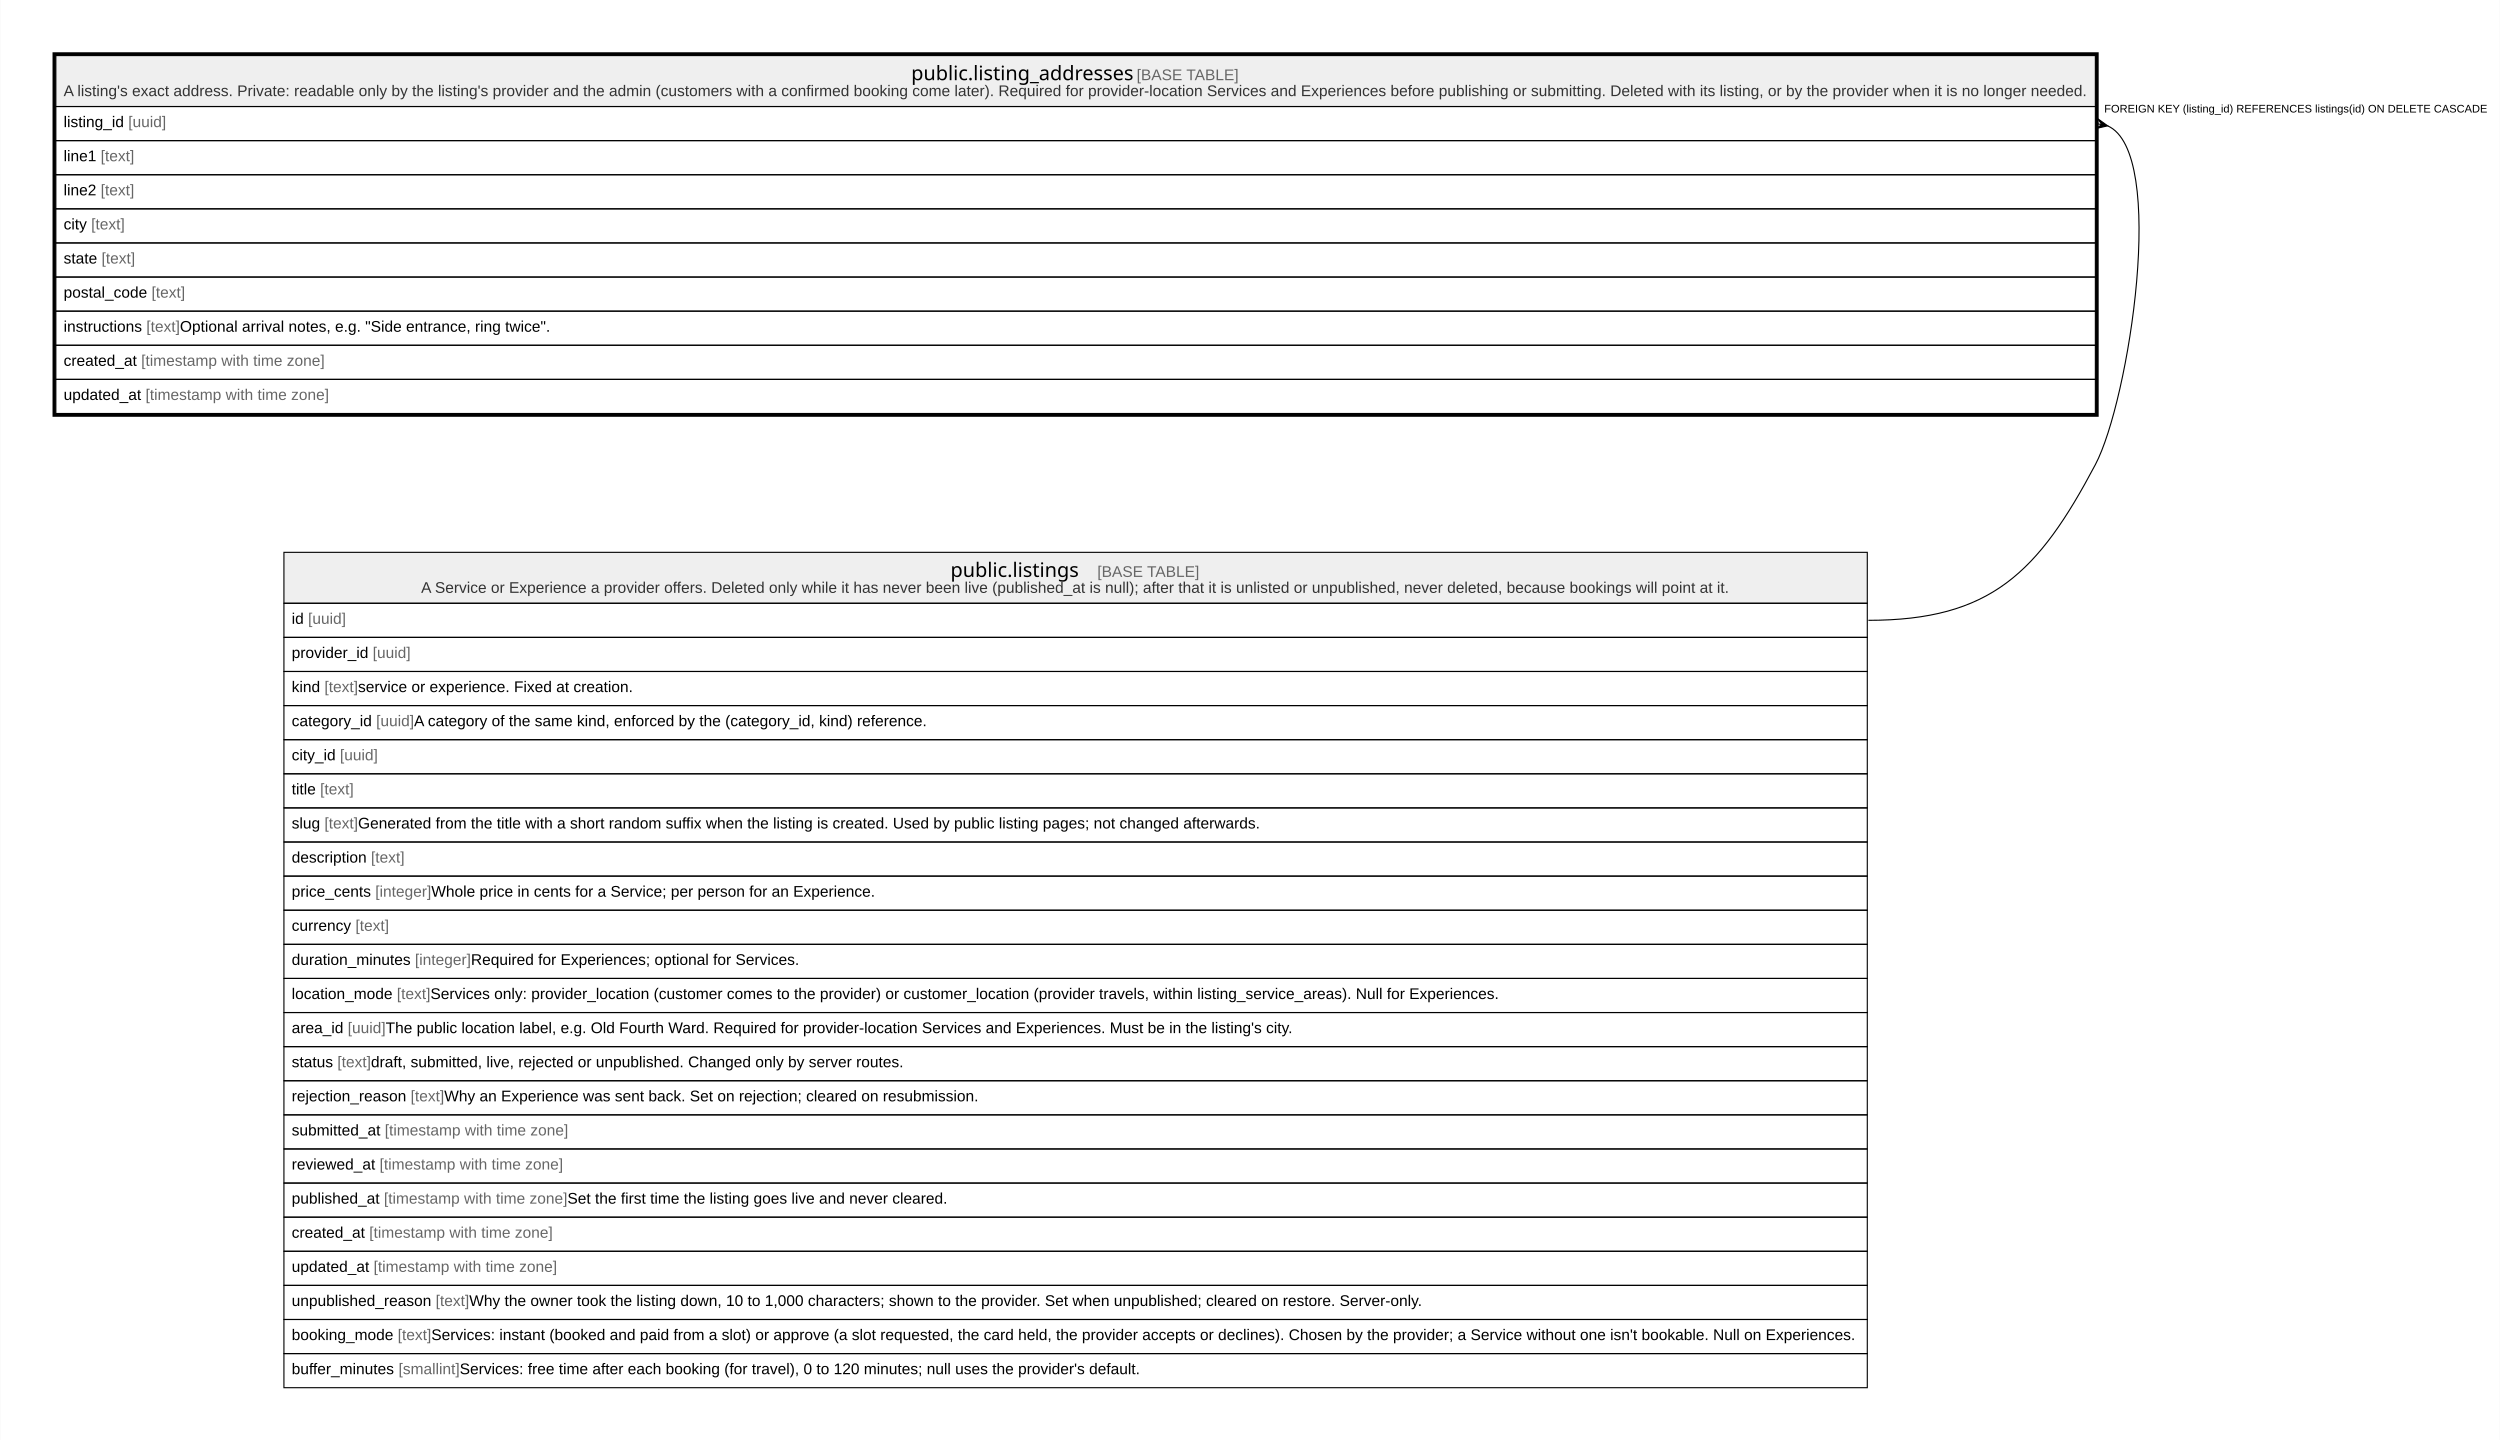
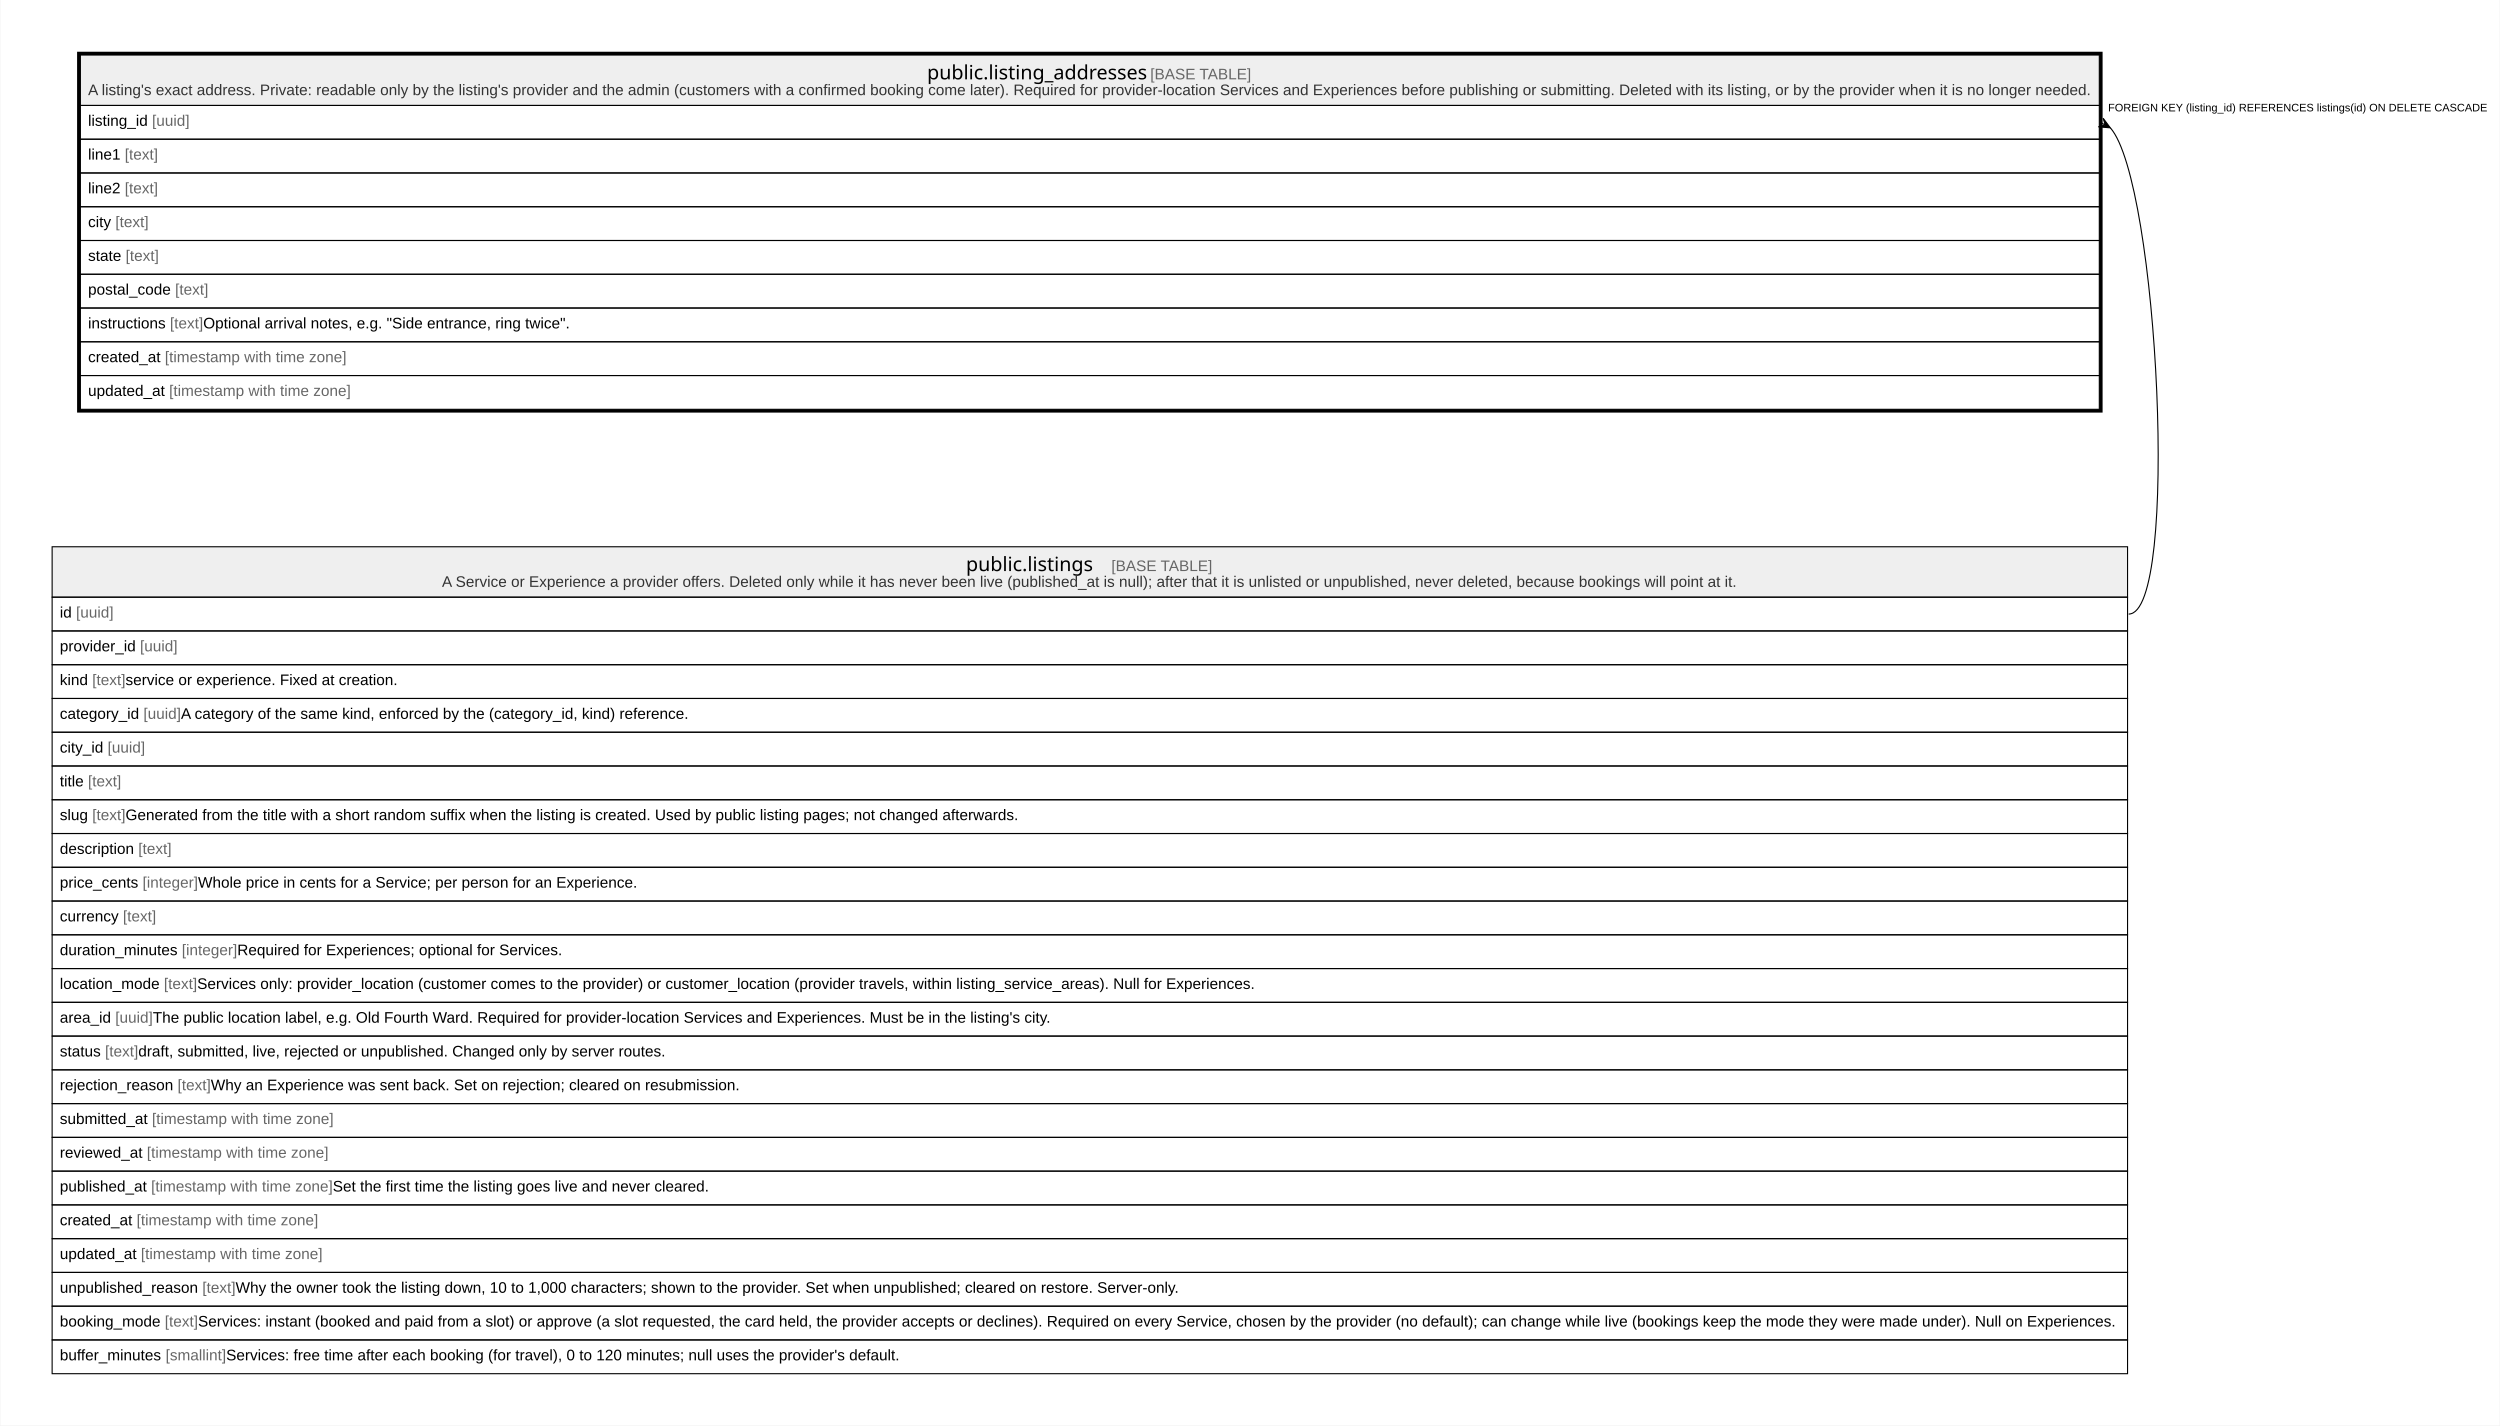
- <svg xmlns="http://www.w3.org/2000/svg" width="2257pt" height="1300pt" viewBox="0.00 0.00 2257.22 1300.40">
+ <svg xmlns="http://www.w3.org/2000/svg" width="2280pt" height="1300pt" viewBox="0.00 0.00 2279.99 1300.40">
  <g id="graph0" class="graph" transform="scale(1 1) rotate(0) translate(4 1296.4)">
-     <polygon fill="white" stroke="none" points="-4,4 -4,-1296.4 2253.22,-1296.4 2253.22,4 -4,4" />
+     <polygon fill="white" stroke="none" points="-4,4 -4,-1296.4 2275.99,-1296.4 2275.99,4 -4,4" />
    <g id="node1" class="node">
-       <polygon fill="#efefef" stroke="none" points="46.2,-1200.2 46.2,-1246.2 1888.03,-1246.2 1888.03,-1200.2 46.2,-1200.2" />
-       <polygon fill="none" stroke="black" points="46.2,-1200.2 46.2,-1246.2 1888.03,-1246.2 1888.03,-1200.2 46.2,-1200.2" />
-       <text text-anchor="start" x="818.63" y="-1224" font-family="Arial Bold" font-size="18.00">public.listing_addresses</text>
-       <text text-anchor="start" x="991.11" y="-1224" font-family="Arial" font-size="14.00">    </text>
-       <text text-anchor="start" x="1022.23" y="-1224" font-family="Arial" font-size="14.00" fill="#666666">[BASE TABLE]</text>
-       <text text-anchor="start" x="53.2" y="-1209.6" font-family="Arial" font-size="14.00" fill="#333333">A listing's exact address. Private: readable only by the listing's provider and the admin (customers with a confirmed booking come later). Required for provider-location Services and Experiences before publishing or submitting. Deleted with its listing, or by the provider when it is no longer needed.</text>
-       <polygon fill="none" stroke="black" points="46.2,-1169.4 46.2,-1200.2 1888.03,-1200.2 1888.03,-1169.4 46.2,-1169.4" />
-       <text text-anchor="start" x="53.2" y="-1181.6" font-family="Arial" font-size="14.00">listing_id </text>
-       <text text-anchor="start" x="111.57" y="-1181.6" font-family="Arial" font-size="14.00" fill="#666666">[uuid]</text>
-       <polygon fill="none" stroke="black" points="46.2,-1138.6 46.2,-1169.4 1888.03,-1169.4 1888.03,-1138.6 46.2,-1138.6" />
-       <text text-anchor="start" x="53.2" y="-1150.8" font-family="Arial" font-size="14.00">line1 </text>
-       <text text-anchor="start" x="86.67" y="-1150.8" font-family="Arial" font-size="14.00" fill="#666666">[text]</text>
-       <polygon fill="none" stroke="black" points="46.2,-1107.8 46.2,-1138.6 1888.03,-1138.6 1888.03,-1107.8 46.2,-1107.8" />
-       <text text-anchor="start" x="53.2" y="-1120" font-family="Arial" font-size="14.00">line2 </text>
-       <text text-anchor="start" x="86.67" y="-1120" font-family="Arial" font-size="14.00" fill="#666666">[text]</text>
-       <polygon fill="none" stroke="black" points="46.2,-1077 46.2,-1107.8 1888.03,-1107.8 1888.03,-1077 46.2,-1077" />
-       <text text-anchor="start" x="53.2" y="-1089.2" font-family="Arial" font-size="14.00">city </text>
-       <text text-anchor="start" x="78.09" y="-1089.2" font-family="Arial" font-size="14.00" fill="#666666">[text]</text>
-       <polygon fill="none" stroke="black" points="46.2,-1046.2 46.2,-1077 1888.03,-1077 1888.03,-1046.2 46.2,-1046.2" />
-       <text text-anchor="start" x="53.2" y="-1058.4" font-family="Arial" font-size="14.00">state </text>
-       <text text-anchor="start" x="87.44" y="-1058.4" font-family="Arial" font-size="14.00" fill="#666666">[text]</text>
-       <polygon fill="none" stroke="black" points="46.2,-1015.4 46.2,-1046.2 1888.03,-1046.2 1888.03,-1015.4 46.2,-1015.4" />
-       <text text-anchor="start" x="53.2" y="-1027.6" font-family="Arial" font-size="14.00">postal_code </text>
-       <text text-anchor="start" x="132.59" y="-1027.6" font-family="Arial" font-size="14.00" fill="#666666">[text]</text>
-       <polygon fill="none" stroke="black" points="46.2,-984.6 46.2,-1015.4 1888.03,-1015.4 1888.03,-984.6 46.2,-984.6" />
-       <text text-anchor="start" x="53.2" y="-996.8" font-family="Arial" font-size="14.00">instructions </text>
-       <text text-anchor="start" x="127.9" y="-996.8" font-family="Arial" font-size="14.00" fill="#666666">[text]</text>
-       <text text-anchor="start" x="158.24" y="-996.8" font-family="Arial" font-size="14.00"> Optional arrival notes, e.g. "Side entrance, ring twice".</text>
-       <polygon fill="none" stroke="black" points="46.2,-953.8 46.2,-984.6 1888.03,-984.6 1888.03,-953.8 46.2,-953.8" />
-       <text text-anchor="start" x="53.2" y="-966" font-family="Arial" font-size="14.00">created_at </text>
-       <text text-anchor="start" x="123.25" y="-966" font-family="Arial" font-size="14.00" fill="#666666">[timestamp with time zone]</text>
-       <polygon fill="none" stroke="black" points="46.2,-923 46.2,-953.8 1888.03,-953.8 1888.03,-923 46.2,-923" />
-       <text text-anchor="start" x="53.2" y="-935.2" font-family="Arial" font-size="14.00">updated_at </text>
-       <text text-anchor="start" x="127.16" y="-935.2" font-family="Arial" font-size="14.00" fill="#666666">[timestamp with time zone]</text>
-       <polygon fill="none" stroke="black" stroke-width="3" points="44.7,-921.5 44.7,-1247.7 1889.53,-1247.7 1889.53,-921.5 44.7,-921.5" />
+       <polygon fill="#efefef" stroke="none" points="68.97,-1200.2 68.97,-1246.2 1910.8,-1246.2 1910.8,-1200.2 68.97,-1200.2" />
+       <polygon fill="none" stroke="black" points="68.97,-1200.2 68.97,-1246.2 1910.8,-1246.2 1910.8,-1200.2 68.97,-1200.2" />
+       <text text-anchor="start" x="841.4" y="-1224" font-family="Arial Bold" font-size="18.00">public.listing_addresses</text>
+       <text text-anchor="start" x="1013.88" y="-1224" font-family="Arial" font-size="14.00">    </text>
+       <text text-anchor="start" x="1045" y="-1224" font-family="Arial" font-size="14.00" fill="#666666">[BASE TABLE]</text>
+       <text text-anchor="start" x="75.97" y="-1209.6" font-family="Arial" font-size="14.00" fill="#333333">A listing's exact address. Private: readable only by the listing's provider and the admin (customers with a confirmed booking come later). Required for provider-location Services and Experiences before publishing or submitting. Deleted with its listing, or by the provider when it is no longer needed.</text>
+       <polygon fill="none" stroke="black" points="68.97,-1169.4 68.97,-1200.2 1910.8,-1200.2 1910.8,-1169.4 68.97,-1169.4" />
+       <text text-anchor="start" x="75.97" y="-1181.6" font-family="Arial" font-size="14.00">listing_id </text>
+       <text text-anchor="start" x="134.33" y="-1181.6" font-family="Arial" font-size="14.00" fill="#666666">[uuid]</text>
+       <polygon fill="none" stroke="black" points="68.97,-1138.6 68.97,-1169.4 1910.8,-1169.4 1910.8,-1138.6 68.97,-1138.6" />
+       <text text-anchor="start" x="75.97" y="-1150.8" font-family="Arial" font-size="14.00">line1 </text>
+       <text text-anchor="start" x="109.44" y="-1150.8" font-family="Arial" font-size="14.00" fill="#666666">[text]</text>
+       <polygon fill="none" stroke="black" points="68.97,-1107.8 68.97,-1138.6 1910.8,-1138.6 1910.8,-1107.8 68.97,-1107.8" />
+       <text text-anchor="start" x="75.97" y="-1120" font-family="Arial" font-size="14.00">line2 </text>
+       <text text-anchor="start" x="109.44" y="-1120" font-family="Arial" font-size="14.00" fill="#666666">[text]</text>
+       <polygon fill="none" stroke="black" points="68.97,-1077 68.97,-1107.8 1910.8,-1107.8 1910.8,-1077 68.97,-1077" />
+       <text text-anchor="start" x="75.97" y="-1089.2" font-family="Arial" font-size="14.00">city </text>
+       <text text-anchor="start" x="100.86" y="-1089.2" font-family="Arial" font-size="14.00" fill="#666666">[text]</text>
+       <polygon fill="none" stroke="black" points="68.97,-1046.2 68.97,-1077 1910.8,-1077 1910.8,-1046.2 68.97,-1046.2" />
+       <text text-anchor="start" x="75.97" y="-1058.4" font-family="Arial" font-size="14.00">state </text>
+       <text text-anchor="start" x="110.21" y="-1058.4" font-family="Arial" font-size="14.00" fill="#666666">[text]</text>
+       <polygon fill="none" stroke="black" points="68.97,-1015.4 68.97,-1046.2 1910.8,-1046.2 1910.8,-1015.4 68.97,-1015.4" />
+       <text text-anchor="start" x="75.97" y="-1027.6" font-family="Arial" font-size="14.00">postal_code </text>
+       <text text-anchor="start" x="155.36" y="-1027.6" font-family="Arial" font-size="14.00" fill="#666666">[text]</text>
+       <polygon fill="none" stroke="black" points="68.97,-984.6 68.97,-1015.4 1910.8,-1015.4 1910.8,-984.6 68.97,-984.6" />
+       <text text-anchor="start" x="75.97" y="-996.8" font-family="Arial" font-size="14.00">instructions </text>
+       <text text-anchor="start" x="150.66" y="-996.8" font-family="Arial" font-size="14.00" fill="#666666">[text]</text>
+       <text text-anchor="start" x="181.01" y="-996.8" font-family="Arial" font-size="14.00"> Optional arrival notes, e.g. "Side entrance, ring twice".</text>
+       <polygon fill="none" stroke="black" points="68.97,-953.8 68.97,-984.6 1910.8,-984.6 1910.8,-953.8 68.97,-953.8" />
+       <text text-anchor="start" x="75.97" y="-966" font-family="Arial" font-size="14.00">created_at </text>
+       <text text-anchor="start" x="146.02" y="-966" font-family="Arial" font-size="14.00" fill="#666666">[timestamp with time zone]</text>
+       <polygon fill="none" stroke="black" points="68.97,-923 68.97,-953.8 1910.8,-953.8 1910.8,-923 68.97,-923" />
+       <text text-anchor="start" x="75.97" y="-935.2" font-family="Arial" font-size="14.00">updated_at </text>
+       <text text-anchor="start" x="149.93" y="-935.2" font-family="Arial" font-size="14.00" fill="#666666">[timestamp with time zone]</text>
+       <polygon fill="none" stroke="black" stroke-width="3" points="67.47,-921.5 67.47,-1247.7 1912.3,-1247.7 1912.3,-921.5 67.47,-921.5" />
    </g>
    <g id="node2" class="node">
-       <polygon fill="#efefef" stroke="none" points="252.17,-751.6 252.17,-797.6 1682.07,-797.6 1682.07,-751.6 252.17,-751.6" />
-       <polygon fill="none" stroke="black" points="252.17,-751.6 252.17,-797.6 1682.07,-797.6 1682.07,-751.6 252.17,-751.6" />
-       <text text-anchor="start" x="854.12" y="-775.4" font-family="Arial Bold" font-size="18.00">public.listings</text>
-       <text text-anchor="start" x="955.62" y="-775.4" font-family="Arial" font-size="14.00">    </text>
-       <text text-anchor="start" x="986.74" y="-775.4" font-family="Arial" font-size="14.00" fill="#666666">[BASE TABLE]</text>
-       <text text-anchor="start" x="376.06" y="-761" font-family="Arial" font-size="14.00" fill="#333333">A Service or Experience a provider offers. Deleted only while it has never been live (published_at is null); after that it is unlisted or unpublished, never deleted, because bookings will point at it.</text>
-       <polygon fill="none" stroke="black" points="252.17,-720.8 252.17,-751.6 1682.07,-751.6 1682.07,-720.8 252.17,-720.8" />
-       <text text-anchor="start" x="259.17" y="-733" font-family="Arial" font-size="14.00">id </text>
-       <text text-anchor="start" x="273.95" y="-733" font-family="Arial" font-size="14.00" fill="#666666">[uuid]</text>
-       <polygon fill="none" stroke="black" points="252.17,-690 252.17,-720.8 1682.07,-720.8 1682.07,-690 252.17,-690" />
-       <text text-anchor="start" x="259.17" y="-702.2" font-family="Arial" font-size="14.00">provider_id </text>
-       <text text-anchor="start" x="332.32" y="-702.2" font-family="Arial" font-size="14.00" fill="#666666">[uuid]</text>
-       <polygon fill="none" stroke="black" points="252.17,-659.2 252.17,-690 1682.07,-690 1682.07,-659.2 252.17,-659.2" />
-       <text text-anchor="start" x="259.17" y="-671.4" font-family="Arial" font-size="14.00">kind </text>
-       <text text-anchor="start" x="288.74" y="-671.4" font-family="Arial" font-size="14.00" fill="#666666">[text]</text>
-       <text text-anchor="start" x="319.08" y="-671.4" font-family="Arial" font-size="14.00"> service or experience. Fixed at creation.</text>
-       <polygon fill="none" stroke="black" points="252.17,-628.4 252.17,-659.2 1682.07,-659.2 1682.07,-628.4 252.17,-628.4" />
-       <text text-anchor="start" x="259.17" y="-640.6" font-family="Arial" font-size="14.00">category_id </text>
-       <text text-anchor="start" x="335.44" y="-640.6" font-family="Arial" font-size="14.00" fill="#666666">[uuid]</text>
-       <text text-anchor="start" x="369.68" y="-640.6" font-family="Arial" font-size="14.00"> A category of the same kind, enforced by the (category_id, kind) reference.</text>
-       <polygon fill="none" stroke="black" points="252.17,-597.6 252.17,-628.4 1682.07,-628.4 1682.07,-597.6 252.17,-597.6" />
-       <text text-anchor="start" x="259.17" y="-609.8" font-family="Arial" font-size="14.00">city_id </text>
-       <text text-anchor="start" x="302.74" y="-609.8" font-family="Arial" font-size="14.00" fill="#666666">[uuid]</text>
-       <polygon fill="none" stroke="black" points="252.17,-566.8 252.17,-597.6 1682.07,-597.6 1682.07,-566.8 252.17,-566.8" />
-       <text text-anchor="start" x="259.17" y="-579" font-family="Arial" font-size="14.00">title </text>
-       <text text-anchor="start" x="284.84" y="-579" font-family="Arial" font-size="14.00" fill="#666666">[text]</text>
-       <polygon fill="none" stroke="black" points="252.17,-536 252.17,-566.8 1682.07,-566.8 1682.07,-536 252.17,-536" />
-       <text text-anchor="start" x="259.17" y="-548.2" font-family="Arial" font-size="14.00">slug </text>
-       <text text-anchor="start" x="288.74" y="-548.2" font-family="Arial" font-size="14.00" fill="#666666">[text]</text>
-       <text text-anchor="start" x="319.08" y="-548.2" font-family="Arial" font-size="14.00"> Generated from the title with a short random suffix when the listing is created. Used by public listing pages; not changed afterwards.</text>
-       <polygon fill="none" stroke="black" points="252.17,-505.2 252.17,-536 1682.07,-536 1682.07,-505.2 252.17,-505.2" />
-       <text text-anchor="start" x="259.17" y="-517.4" font-family="Arial" font-size="14.00">description </text>
-       <text text-anchor="start" x="330.76" y="-517.4" font-family="Arial" font-size="14.00" fill="#666666">[text]</text>
-       <polygon fill="none" stroke="black" points="252.17,-474.4 252.17,-505.2 1682.07,-505.2 1682.07,-474.4 252.17,-474.4" />
-       <text text-anchor="start" x="259.17" y="-486.6" font-family="Arial" font-size="14.00">price_cents </text>
-       <text text-anchor="start" x="334.65" y="-486.6" font-family="Arial" font-size="14.00" fill="#666666">[integer]</text>
-       <text text-anchor="start" x="385.24" y="-486.6" font-family="Arial" font-size="14.00"> Whole price in cents for a Service; per person for an Experience.</text>
-       <polygon fill="none" stroke="black" points="252.17,-443.6 252.17,-474.4 1682.07,-474.4 1682.07,-443.6 252.17,-443.6" />
-       <text text-anchor="start" x="259.17" y="-455.8" font-family="Arial" font-size="14.00">currency </text>
-       <text text-anchor="start" x="316.74" y="-455.8" font-family="Arial" font-size="14.00" fill="#666666">[text]</text>
-       <polygon fill="none" stroke="black" points="252.17,-412.8 252.17,-443.6 1682.07,-443.6 1682.07,-412.8 252.17,-412.8" />
-       <text text-anchor="start" x="259.17" y="-425" font-family="Arial" font-size="14.00">duration_minutes </text>
-       <text text-anchor="start" x="370.46" y="-425" font-family="Arial" font-size="14.00" fill="#666666">[integer]</text>
-       <text text-anchor="start" x="421.04" y="-425" font-family="Arial" font-size="14.00"> Required for Experiences; optional for Services.</text>
-       <polygon fill="none" stroke="black" points="252.17,-382 252.17,-412.8 1682.07,-412.8 1682.07,-382 252.17,-382" />
-       <text text-anchor="start" x="259.17" y="-394.2" font-family="Arial" font-size="14.00">location_mode </text>
-       <text text-anchor="start" x="354.12" y="-394.2" font-family="Arial" font-size="14.00" fill="#666666">[text]</text>
-       <text text-anchor="start" x="384.46" y="-394.2" font-family="Arial" font-size="14.00"> Services only: provider_location (customer comes to the provider) or customer_location (provider travels, within listing_service_areas). Null for Experiences.</text>
-       <polygon fill="none" stroke="black" points="252.17,-351.2 252.17,-382 1682.07,-382 1682.07,-351.2 252.17,-351.2" />
-       <text text-anchor="start" x="259.17" y="-363.4" font-family="Arial" font-size="14.00">area_id </text>
-       <text text-anchor="start" x="309.76" y="-363.4" font-family="Arial" font-size="14.00" fill="#666666">[uuid]</text>
-       <text text-anchor="start" x="344.01" y="-363.4" font-family="Arial" font-size="14.00"> The public location label, e.g. Old Fourth Ward. Required for provider-location Services and Experiences. Must be in the listing's city.</text>
-       <polygon fill="none" stroke="black" points="252.17,-320.4 252.17,-351.2 1682.07,-351.2 1682.07,-320.4 252.17,-320.4" />
-       <text text-anchor="start" x="259.17" y="-332.6" font-family="Arial" font-size="14.00">status </text>
-       <text text-anchor="start" x="300.41" y="-332.6" font-family="Arial" font-size="14.00" fill="#666666">[text]</text>
-       <text text-anchor="start" x="330.75" y="-332.6" font-family="Arial" font-size="14.00"> draft, submitted, live, rejected or unpublished. Changed only by server routes.</text>
-       <polygon fill="none" stroke="black" points="252.17,-289.6 252.17,-320.4 1682.07,-320.4 1682.07,-289.6 252.17,-289.6" />
-       <text text-anchor="start" x="259.17" y="-301.8" font-family="Arial" font-size="14.00">rejection_reason </text>
-       <text text-anchor="start" x="366.57" y="-301.8" font-family="Arial" font-size="14.00" fill="#666666">[text]</text>
-       <text text-anchor="start" x="396.91" y="-301.8" font-family="Arial" font-size="14.00"> Why an Experience was sent back. Set on rejection; cleared on resubmission.</text>
-       <polygon fill="none" stroke="black" points="252.17,-258.8 252.17,-289.6 1682.07,-289.6 1682.07,-258.8 252.17,-258.8" />
-       <text text-anchor="start" x="259.17" y="-271" font-family="Arial" font-size="14.00">submitted_at </text>
-       <text text-anchor="start" x="343.21" y="-271" font-family="Arial" font-size="14.00" fill="#666666">[timestamp with time zone]</text>
-       <polygon fill="none" stroke="black" points="252.17,-228 252.17,-258.8 1682.07,-258.8 1682.07,-228 252.17,-228" />
-       <text text-anchor="start" x="259.17" y="-240.2" font-family="Arial" font-size="14.00">reviewed_at </text>
-       <text text-anchor="start" x="338.55" y="-240.2" font-family="Arial" font-size="14.00" fill="#666666">[timestamp with time zone]</text>
-       <polygon fill="none" stroke="black" points="252.17,-197.2 252.17,-228 1682.07,-228 1682.07,-197.2 252.17,-197.2" />
-       <text text-anchor="start" x="259.17" y="-209.4" font-family="Arial" font-size="14.00">published_at </text>
-       <text text-anchor="start" x="342.46" y="-209.4" font-family="Arial" font-size="14.00" fill="#666666">[timestamp with time zone]</text>
-       <text text-anchor="start" x="508.18" y="-209.4" font-family="Arial" font-size="14.00"> Set the first time the listing goes live and never cleared.</text>
-       <polygon fill="none" stroke="black" points="252.17,-166.4 252.17,-197.2 1682.07,-197.2 1682.07,-166.4 252.17,-166.4" />
-       <text text-anchor="start" x="259.17" y="-178.6" font-family="Arial" font-size="14.00">created_at </text>
-       <text text-anchor="start" x="329.21" y="-178.6" font-family="Arial" font-size="14.00" fill="#666666">[timestamp with time zone]</text>
-       <polygon fill="none" stroke="black" points="252.17,-135.6 252.17,-166.4 1682.07,-166.4 1682.07,-135.6 252.17,-135.6" />
-       <text text-anchor="start" x="259.17" y="-147.8" font-family="Arial" font-size="14.00">updated_at </text>
-       <text text-anchor="start" x="333.12" y="-147.8" font-family="Arial" font-size="14.00" fill="#666666">[timestamp with time zone]</text>
-       <polygon fill="none" stroke="black" points="252.17,-104.8 252.17,-135.6 1682.07,-135.6 1682.07,-104.8 252.17,-104.8" />
-       <text text-anchor="start" x="259.17" y="-117" font-family="Arial" font-size="14.00">unpublished_reason </text>
-       <text text-anchor="start" x="389.16" y="-117" font-family="Arial" font-size="14.00" fill="#666666">[text]</text>
-       <text text-anchor="start" x="419.5" y="-117" font-family="Arial" font-size="14.00"> Why the owner took the listing down, 10 to 1,000 characters; shown to the provider. Set when unpublished; cleared on restore. Server-only.</text>
-       <polygon fill="none" stroke="black" points="252.17,-74 252.17,-104.8 1682.07,-104.8 1682.07,-74 252.17,-74" />
-       <text text-anchor="start" x="259.17" y="-86.2" font-family="Arial" font-size="14.00">booking_mode </text>
-       <text text-anchor="start" x="354.9" y="-86.2" font-family="Arial" font-size="14.00" fill="#666666">[text]</text>
-       <text text-anchor="start" x="385.25" y="-86.2" font-family="Arial" font-size="14.00"> Services: instant (booked and paid from a slot) or approve (a slot requested, the card held, the provider accepts or declines). Chosen by the provider; a Service without one isn't bookable. Null on Experiences.</text>
-       <polygon fill="none" stroke="black" points="252.17,-43.2 252.17,-74 1682.07,-74 1682.07,-43.2 252.17,-43.2" />
-       <text text-anchor="start" x="259.17" y="-55.4" font-family="Arial" font-size="14.00">buffer_minutes </text>
-       <text text-anchor="start" x="355.66" y="-55.4" font-family="Arial" font-size="14.00" fill="#666666">[smallint]</text>
-       <text text-anchor="start" x="410.9" y="-55.4" font-family="Arial" font-size="14.00"> Services: free time after each booking (for travel), 0 to 120 minutes; null uses the provider's default.</text>
+       <polygon fill="#efefef" stroke="none" points="43.2,-751.6 43.2,-797.6 1936.57,-797.6 1936.57,-751.6 43.2,-751.6" />
+       <polygon fill="none" stroke="black" points="43.2,-751.6 43.2,-797.6 1936.57,-797.6 1936.57,-751.6 43.2,-751.6" />
+       <text text-anchor="start" x="876.89" y="-775.4" font-family="Arial Bold" font-size="18.00">public.listings</text>
+       <text text-anchor="start" x="978.39" y="-775.4" font-family="Arial" font-size="14.00">    </text>
+       <text text-anchor="start" x="1009.51" y="-775.4" font-family="Arial" font-size="14.00" fill="#666666">[BASE TABLE]</text>
+       <text text-anchor="start" x="398.83" y="-761" font-family="Arial" font-size="14.00" fill="#333333">A Service or Experience a provider offers. Deleted only while it has never been live (published_at is null); after that it is unlisted or unpublished, never deleted, because bookings will point at it.</text>
+       <polygon fill="none" stroke="black" points="43.2,-720.8 43.2,-751.6 1936.57,-751.6 1936.57,-720.8 43.2,-720.8" />
+       <text text-anchor="start" x="50.2" y="-733" font-family="Arial" font-size="14.00">id </text>
+       <text text-anchor="start" x="64.99" y="-733" font-family="Arial" font-size="14.00" fill="#666666">[uuid]</text>
+       <polygon fill="none" stroke="black" points="43.2,-690 43.2,-720.8 1936.57,-720.8 1936.57,-690 43.2,-690" />
+       <text text-anchor="start" x="50.2" y="-702.2" font-family="Arial" font-size="14.00">provider_id </text>
+       <text text-anchor="start" x="123.35" y="-702.2" font-family="Arial" font-size="14.00" fill="#666666">[uuid]</text>
+       <polygon fill="none" stroke="black" points="43.2,-659.2 43.2,-690 1936.57,-690 1936.57,-659.2 43.2,-659.2" />
+       <text text-anchor="start" x="50.2" y="-671.4" font-family="Arial" font-size="14.00">kind </text>
+       <text text-anchor="start" x="79.77" y="-671.4" font-family="Arial" font-size="14.00" fill="#666666">[text]</text>
+       <text text-anchor="start" x="110.12" y="-671.4" font-family="Arial" font-size="14.00"> service or experience. Fixed at creation.</text>
+       <polygon fill="none" stroke="black" points="43.2,-628.4 43.2,-659.2 1936.57,-659.2 1936.57,-628.4 43.2,-628.4" />
+       <text text-anchor="start" x="50.2" y="-640.6" font-family="Arial" font-size="14.00">category_id </text>
+       <text text-anchor="start" x="126.47" y="-640.6" font-family="Arial" font-size="14.00" fill="#666666">[uuid]</text>
+       <text text-anchor="start" x="160.72" y="-640.6" font-family="Arial" font-size="14.00"> A category of the same kind, enforced by the (category_id, kind) reference.</text>
+       <polygon fill="none" stroke="black" points="43.2,-597.6 43.2,-628.4 1936.57,-628.4 1936.57,-597.6 43.2,-597.6" />
+       <text text-anchor="start" x="50.2" y="-609.8" font-family="Arial" font-size="14.00">city_id </text>
+       <text text-anchor="start" x="93.77" y="-609.8" font-family="Arial" font-size="14.00" fill="#666666">[uuid]</text>
+       <polygon fill="none" stroke="black" points="43.2,-566.8 43.2,-597.6 1936.57,-597.6 1936.57,-566.8 43.2,-566.8" />
+       <text text-anchor="start" x="50.2" y="-579" font-family="Arial" font-size="14.00">title </text>
+       <text text-anchor="start" x="75.88" y="-579" font-family="Arial" font-size="14.00" fill="#666666">[text]</text>
+       <polygon fill="none" stroke="black" points="43.2,-536 43.2,-566.8 1936.57,-566.8 1936.57,-536 43.2,-536" />
+       <text text-anchor="start" x="50.2" y="-548.2" font-family="Arial" font-size="14.00">slug </text>
+       <text text-anchor="start" x="79.77" y="-548.2" font-family="Arial" font-size="14.00" fill="#666666">[text]</text>
+       <text text-anchor="start" x="110.12" y="-548.2" font-family="Arial" font-size="14.00"> Generated from the title with a short random suffix when the listing is created. Used by public listing pages; not changed afterwards.</text>
+       <polygon fill="none" stroke="black" points="43.2,-505.2 43.2,-536 1936.57,-536 1936.57,-505.2 43.2,-505.2" />
+       <text text-anchor="start" x="50.2" y="-517.4" font-family="Arial" font-size="14.00">description </text>
+       <text text-anchor="start" x="121.79" y="-517.4" font-family="Arial" font-size="14.00" fill="#666666">[text]</text>
+       <polygon fill="none" stroke="black" points="43.2,-474.4 43.2,-505.2 1936.57,-505.2 1936.57,-474.4 43.2,-474.4" />
+       <text text-anchor="start" x="50.2" y="-486.6" font-family="Arial" font-size="14.00">price_cents </text>
+       <text text-anchor="start" x="125.68" y="-486.6" font-family="Arial" font-size="14.00" fill="#666666">[integer]</text>
+       <text text-anchor="start" x="176.27" y="-486.6" font-family="Arial" font-size="14.00"> Whole price in cents for a Service; per person for an Experience.</text>
+       <polygon fill="none" stroke="black" points="43.2,-443.6 43.2,-474.4 1936.57,-474.4 1936.57,-443.6 43.2,-443.6" />
+       <text text-anchor="start" x="50.2" y="-455.8" font-family="Arial" font-size="14.00">currency </text>
+       <text text-anchor="start" x="107.77" y="-455.8" font-family="Arial" font-size="14.00" fill="#666666">[text]</text>
+       <polygon fill="none" stroke="black" points="43.2,-412.8 43.2,-443.6 1936.57,-443.6 1936.57,-412.8 43.2,-412.8" />
+       <text text-anchor="start" x="50.2" y="-425" font-family="Arial" font-size="14.00">duration_minutes </text>
+       <text text-anchor="start" x="161.49" y="-425" font-family="Arial" font-size="14.00" fill="#666666">[integer]</text>
+       <text text-anchor="start" x="212.08" y="-425" font-family="Arial" font-size="14.00"> Required for Experiences; optional for Services.</text>
+       <polygon fill="none" stroke="black" points="43.2,-382 43.2,-412.8 1936.57,-412.8 1936.57,-382 43.2,-382" />
+       <text text-anchor="start" x="50.2" y="-394.2" font-family="Arial" font-size="14.00">location_mode </text>
+       <text text-anchor="start" x="145.15" y="-394.2" font-family="Arial" font-size="14.00" fill="#666666">[text]</text>
+       <text text-anchor="start" x="175.5" y="-394.2" font-family="Arial" font-size="14.00"> Services only: provider_location (customer comes to the provider) or customer_location (provider travels, within listing_service_areas). Null for Experiences.</text>
+       <polygon fill="none" stroke="black" points="43.2,-351.2 43.2,-382 1936.57,-382 1936.57,-351.2 43.2,-351.2" />
+       <text text-anchor="start" x="50.2" y="-363.4" font-family="Arial" font-size="14.00">area_id </text>
+       <text text-anchor="start" x="100.79" y="-363.4" font-family="Arial" font-size="14.00" fill="#666666">[uuid]</text>
+       <text text-anchor="start" x="135.04" y="-363.4" font-family="Arial" font-size="14.00"> The public location label, e.g. Old Fourth Ward. Required for provider-location Services and Experiences. Must be in the listing's city.</text>
+       <polygon fill="none" stroke="black" points="43.2,-320.4 43.2,-351.2 1936.57,-351.2 1936.57,-320.4 43.2,-320.4" />
+       <text text-anchor="start" x="50.2" y="-332.6" font-family="Arial" font-size="14.00">status </text>
+       <text text-anchor="start" x="91.44" y="-332.6" font-family="Arial" font-size="14.00" fill="#666666">[text]</text>
+       <text text-anchor="start" x="121.79" y="-332.6" font-family="Arial" font-size="14.00"> draft, submitted, live, rejected or unpublished. Changed only by server routes.</text>
+       <polygon fill="none" stroke="black" points="43.2,-289.6 43.2,-320.4 1936.57,-320.4 1936.57,-289.6 43.2,-289.6" />
+       <text text-anchor="start" x="50.2" y="-301.8" font-family="Arial" font-size="14.00">rejection_reason </text>
+       <text text-anchor="start" x="157.6" y="-301.8" font-family="Arial" font-size="14.00" fill="#666666">[text]</text>
+       <text text-anchor="start" x="187.94" y="-301.8" font-family="Arial" font-size="14.00"> Why an Experience was sent back. Set on rejection; cleared on resubmission.</text>
+       <polygon fill="none" stroke="black" points="43.2,-258.8 43.2,-289.6 1936.57,-289.6 1936.57,-258.8 43.2,-258.8" />
+       <text text-anchor="start" x="50.2" y="-271" font-family="Arial" font-size="14.00">submitted_at </text>
+       <text text-anchor="start" x="134.25" y="-271" font-family="Arial" font-size="14.00" fill="#666666">[timestamp with time zone]</text>
+       <polygon fill="none" stroke="black" points="43.2,-228 43.2,-258.8 1936.57,-258.8 1936.57,-228 43.2,-228" />
+       <text text-anchor="start" x="50.2" y="-240.2" font-family="Arial" font-size="14.00">reviewed_at </text>
+       <text text-anchor="start" x="129.58" y="-240.2" font-family="Arial" font-size="14.00" fill="#666666">[timestamp with time zone]</text>
+       <polygon fill="none" stroke="black" points="43.2,-197.2 43.2,-228 1936.57,-228 1936.57,-197.2 43.2,-197.2" />
+       <text text-anchor="start" x="50.2" y="-209.4" font-family="Arial" font-size="14.00">published_at </text>
+       <text text-anchor="start" x="133.49" y="-209.4" font-family="Arial" font-size="14.00" fill="#666666">[timestamp with time zone]</text>
+       <text text-anchor="start" x="299.21" y="-209.4" font-family="Arial" font-size="14.00"> Set the first time the listing goes live and never cleared.</text>
+       <polygon fill="none" stroke="black" points="43.2,-166.4 43.2,-197.2 1936.57,-197.2 1936.57,-166.4 43.2,-166.4" />
+       <text text-anchor="start" x="50.2" y="-178.6" font-family="Arial" font-size="14.00">created_at </text>
+       <text text-anchor="start" x="120.25" y="-178.6" font-family="Arial" font-size="14.00" fill="#666666">[timestamp with time zone]</text>
+       <polygon fill="none" stroke="black" points="43.2,-135.6 43.2,-166.4 1936.57,-166.4 1936.57,-135.6 43.2,-135.6" />
+       <text text-anchor="start" x="50.2" y="-147.8" font-family="Arial" font-size="14.00">updated_at </text>
+       <text text-anchor="start" x="124.16" y="-147.8" font-family="Arial" font-size="14.00" fill="#666666">[timestamp with time zone]</text>
+       <polygon fill="none" stroke="black" points="43.2,-104.8 43.2,-135.6 1936.57,-135.6 1936.57,-104.8 43.2,-104.8" />
+       <text text-anchor="start" x="50.2" y="-117" font-family="Arial" font-size="14.00">unpublished_reason </text>
+       <text text-anchor="start" x="180.19" y="-117" font-family="Arial" font-size="14.00" fill="#666666">[text]</text>
+       <text text-anchor="start" x="210.54" y="-117" font-family="Arial" font-size="14.00"> Why the owner took the listing down, 10 to 1,000 characters; shown to the provider. Set when unpublished; cleared on restore. Server-only.</text>
+       <polygon fill="none" stroke="black" points="43.2,-74 43.2,-104.8 1936.57,-104.8 1936.57,-74 43.2,-74" />
+       <text text-anchor="start" x="50.2" y="-86.2" font-family="Arial" font-size="14.00">booking_mode </text>
+       <text text-anchor="start" x="145.94" y="-86.2" font-family="Arial" font-size="14.00" fill="#666666">[text]</text>
+       <text text-anchor="start" x="176.28" y="-86.2" font-family="Arial" font-size="14.00"> Services: instant (booked and paid from a slot) or approve (a slot requested, the card held, the provider accepts or declines). Required on every Service, chosen by the provider (no default); can change while live (bookings keep the mode they were made under). Null on Experiences.</text>
+       <polygon fill="none" stroke="black" points="43.2,-43.2 43.2,-74 1936.57,-74 1936.57,-43.2 43.2,-43.2" />
+       <text text-anchor="start" x="50.2" y="-55.4" font-family="Arial" font-size="14.00">buffer_minutes </text>
+       <text text-anchor="start" x="146.7" y="-55.4" font-family="Arial" font-size="14.00" fill="#666666">[smallint]</text>
+       <text text-anchor="start" x="201.93" y="-55.4" font-family="Arial" font-size="14.00"> Services: free time after each booking (for travel), 0 to 120 minutes; null uses the provider's default.</text>
    </g>
    <g id="edge1" class="edge">
-       <path fill="none" stroke="black" d="M1899,-1182.8C1953.54,-1159.22 1918.34,-934.12 1888.03,-876.8 1836.4,-779.14 1793.54,-736.2 1683.07,-736.2" />
-       <polygon fill="black" stroke="black" points="1899.17,-1182.76 1888.48,-1180.32 1893.94,-1183.82 1889.69,-1184.67 1889.69,-1184.67 1889.69,-1184.67 1893.94,-1183.82 1890.25,-1189.15 1899.17,-1182.76" />
-       <text text-anchor="start" x="1896.03" y="-1194.8" font-family="Arial" font-size="10.00">FOREIGN KEY (listing_id) REFERENCES listings(id) ON DELETE CASCADE</text>
+       <path fill="none" stroke="black" d="M1920.87,-1179.76C1964.65,-1130.48 1984.38,-736.2 1937.57,-736.2" />
+       <polygon fill="black" stroke="black" points="1920.84,-1179.78 1909.91,-1180.7 1916.17,-1182.37 1912.39,-1184.48 1912.39,-1184.48 1912.39,-1184.48 1916.17,-1182.37 1914.28,-1188.57 1920.84,-1179.78" />
+       <text text-anchor="start" x="1918.8" y="-1194.8" font-family="Arial" font-size="10.00">FOREIGN KEY (listing_id) REFERENCES listings(id) ON DELETE CASCADE</text>
    </g>
  </g>
</svg>
